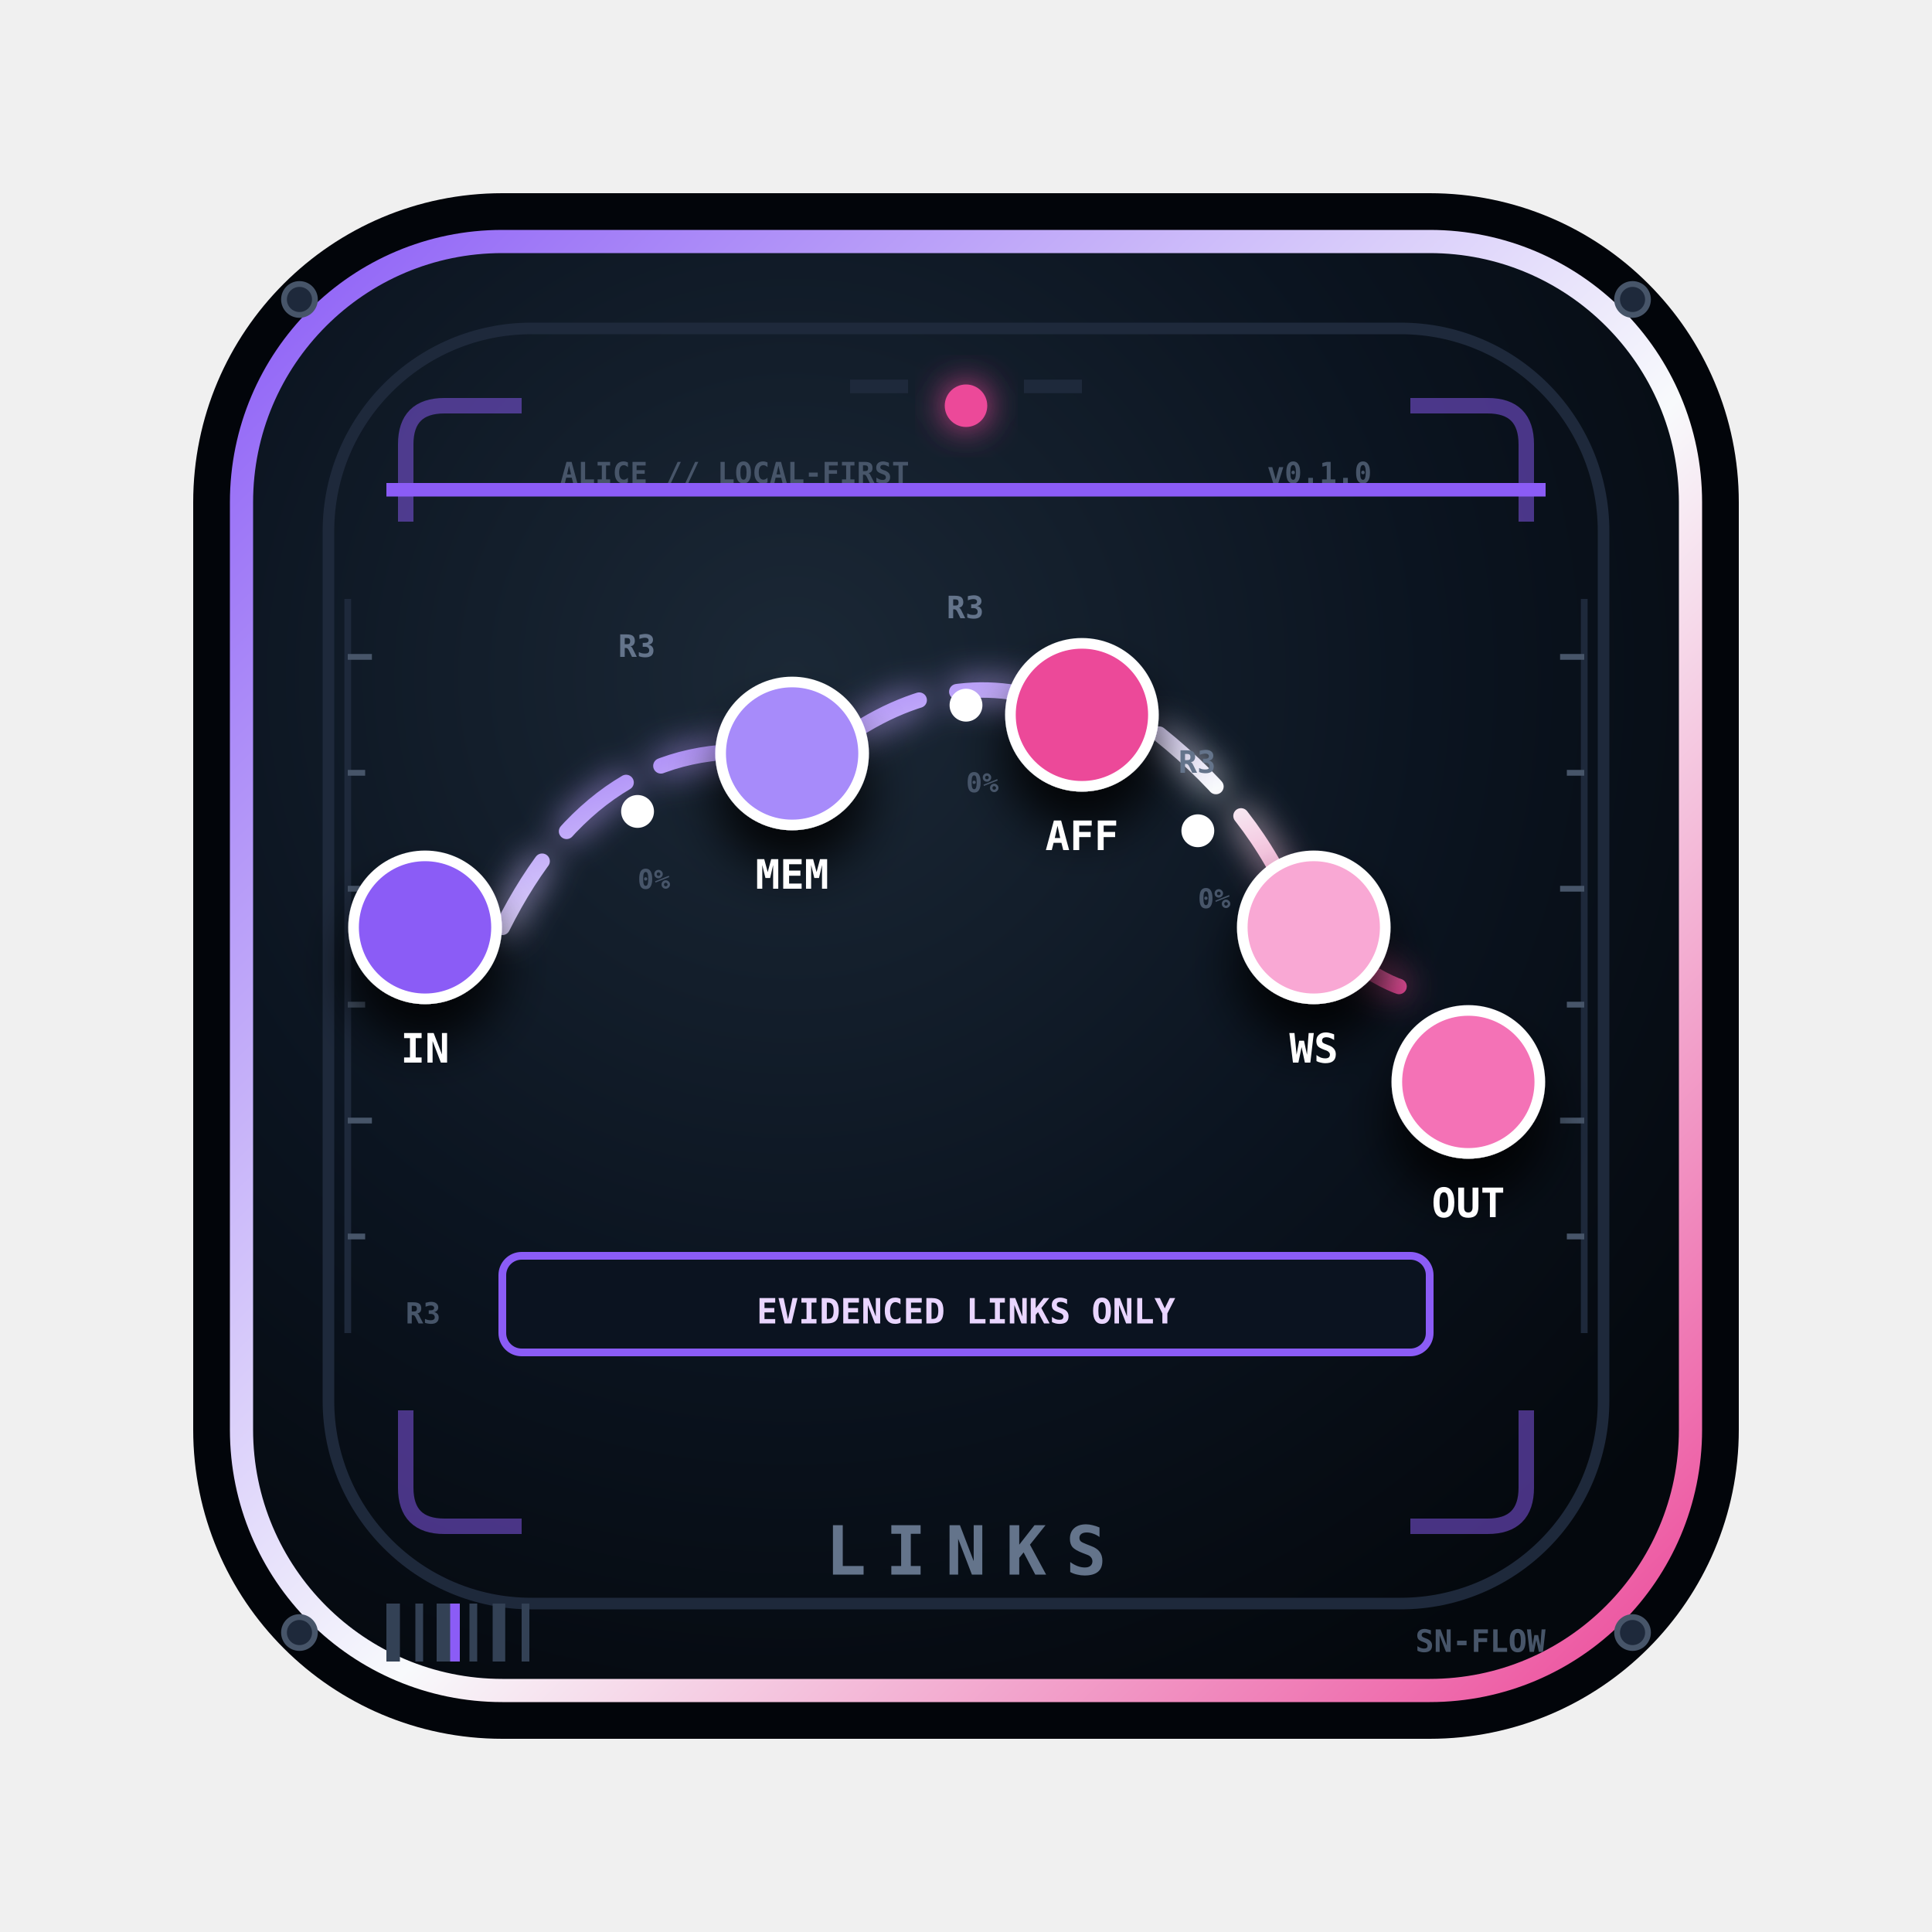
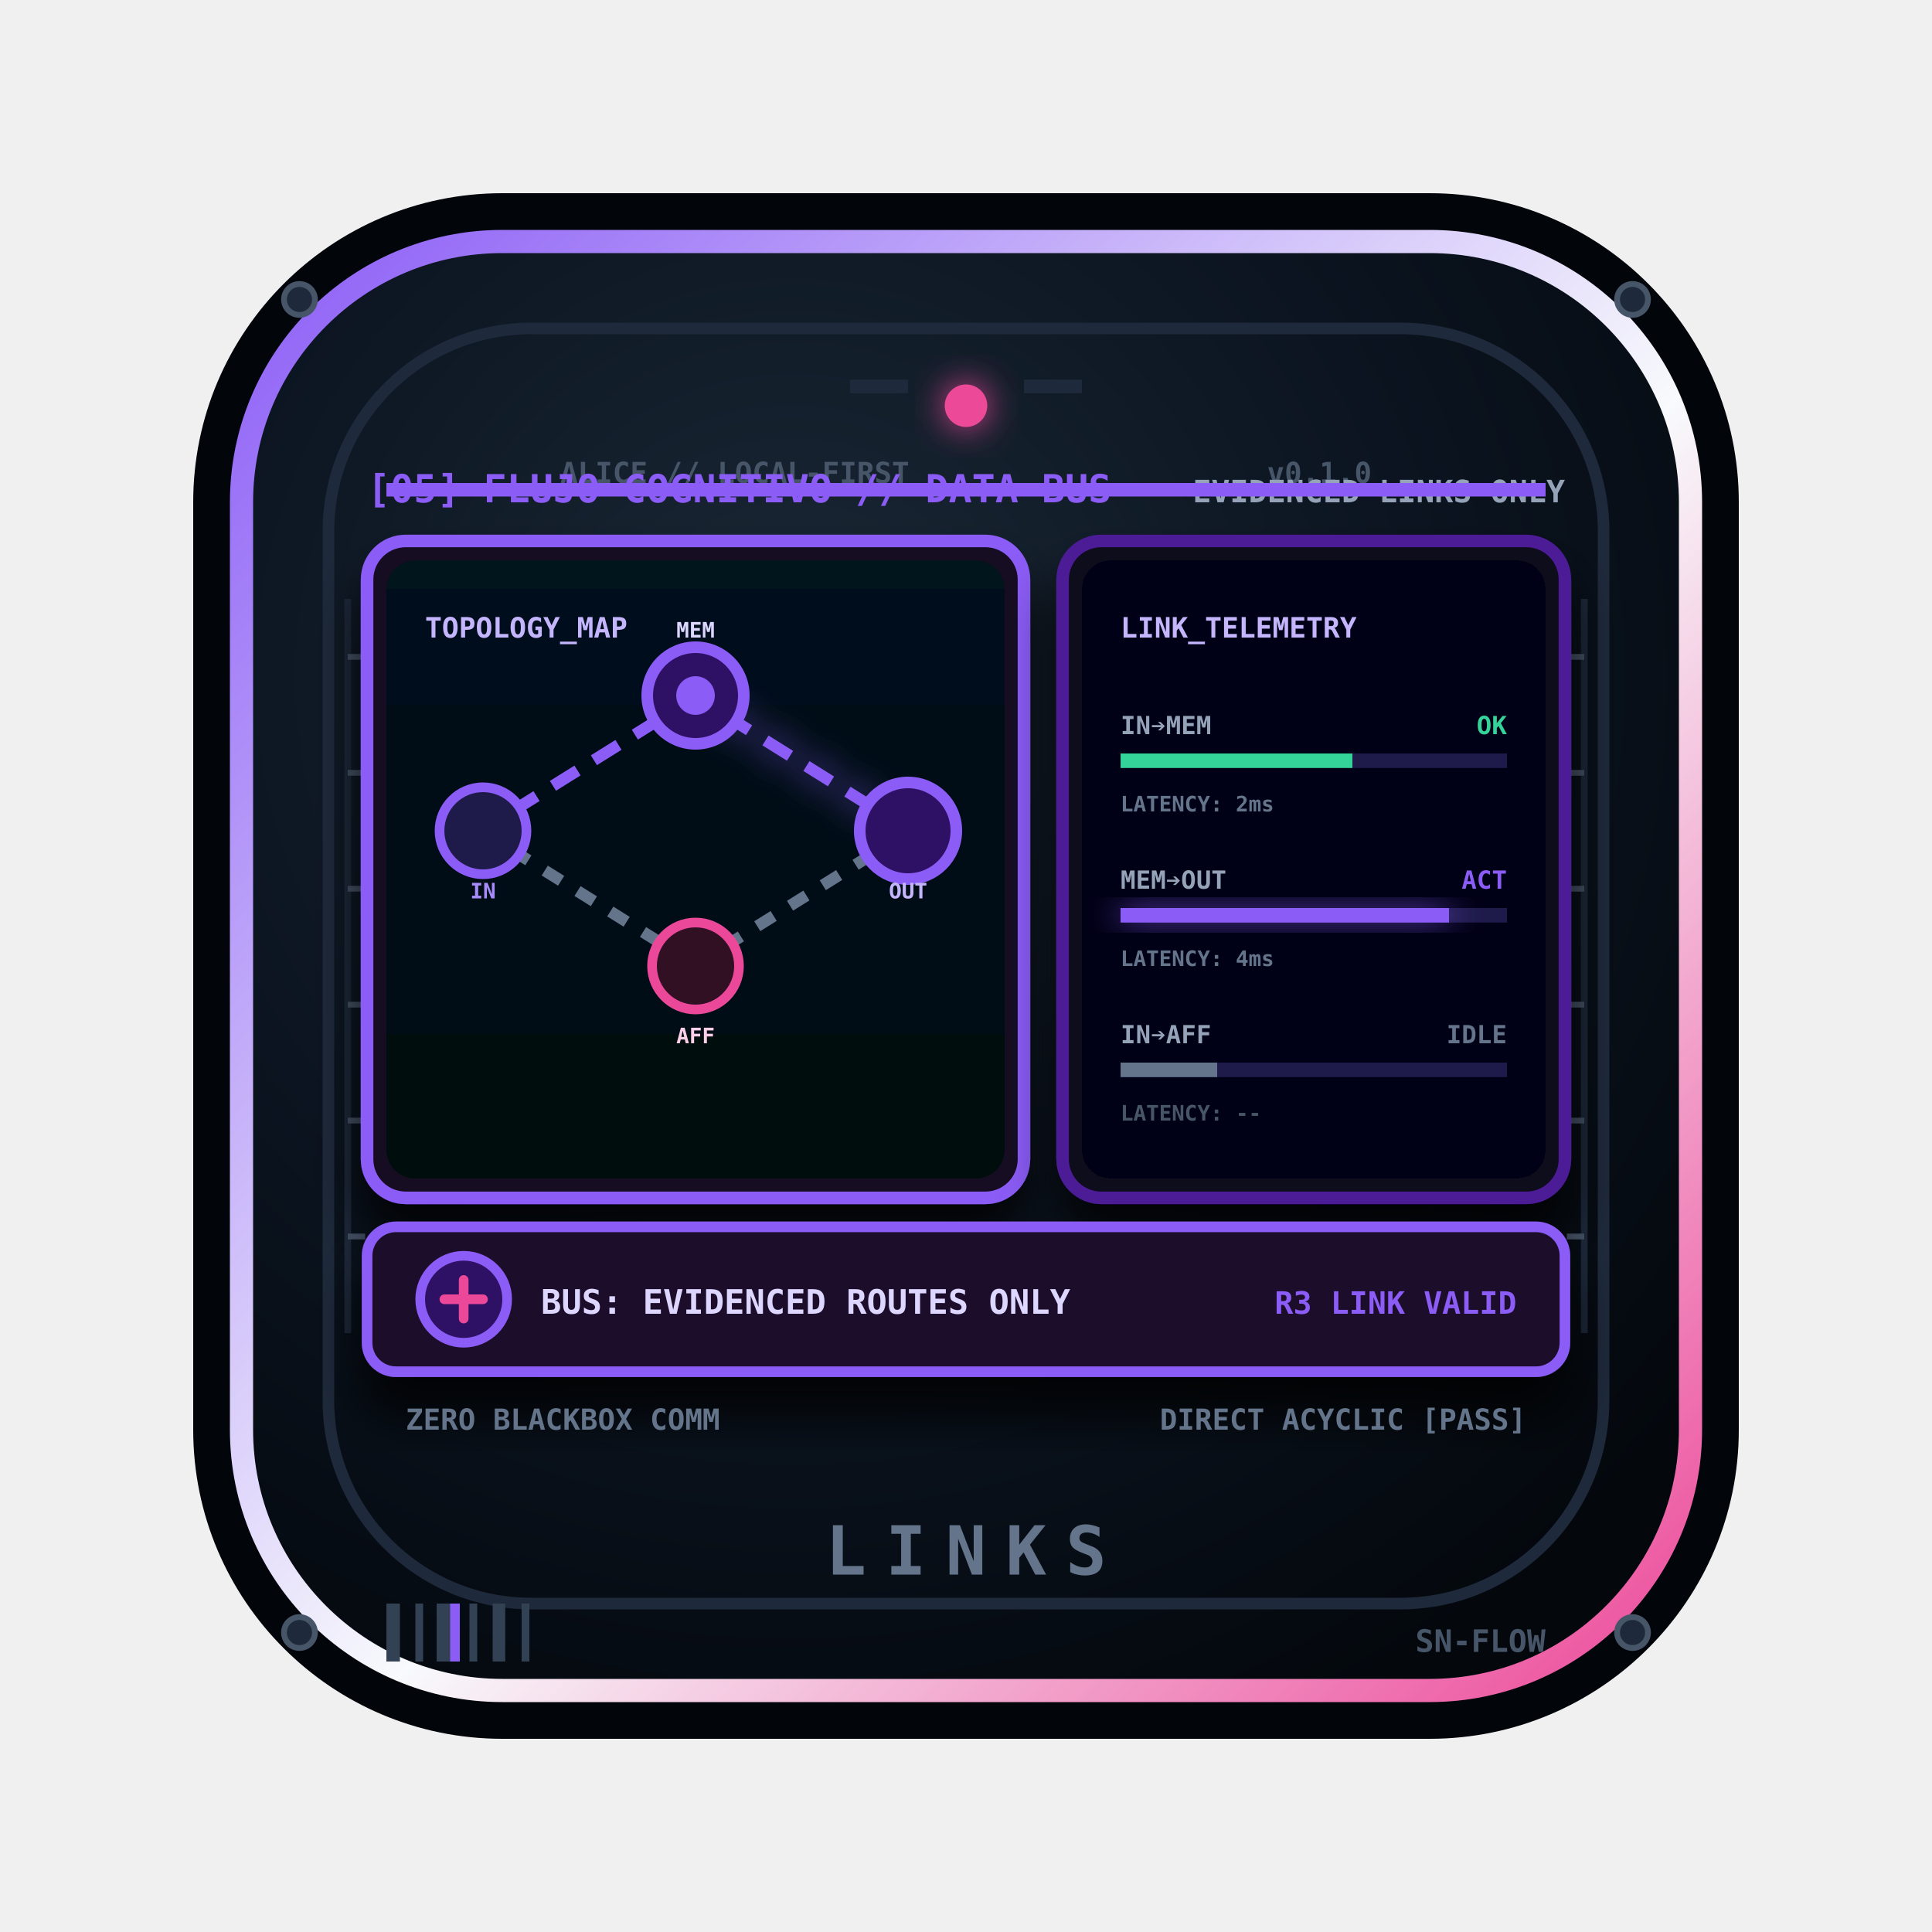
<svg xmlns="http://www.w3.org/2000/svg" viewBox="0 0 200 200" role="img" aria-label="Flujo cognitivo">
  <style>
    .flow-dash{animation:flowDash 2.8s linear infinite}.flow-blink{animation:flowBlink 1.6s steps(2,end) infinite}.flow-blink2{animation:flowBlink 2.3s steps(2,end) .5s infinite}.flow-scan{animation:flowScan 4.2s ease-in-out infinite}.flow-spin{transform-box:fill-box;transform-origin:50% 50%;animation:flowSpin 16s linear infinite}
    @keyframes flowDash{to{stroke-dashoffset:-26}}@keyframes flowBlink{50%{opacity:.25}}
    @keyframes flowScan{0%,100%{y:50px;opacity:.06}50%{y:140px;opacity:.4}}
    @keyframes flowSpin{to{transform:rotate(360deg)}}
    @media(prefers-reduced-motion:reduce){.flow-dash,.flow-blink,.flow-blink2,.flow-scan,.flow-spin{animation:none}}
  </style>
  <defs>
    <radialGradient id="flow-plate" cx="38%" cy="30%" r="80%">
      <stop stop-color="#1b2836" />
      <stop offset=".55" stop-color="#0b1420" />
      <stop offset="1" stop-color="#04080d" />
    </radialGradient>
    <linearGradient id="flow-ga" x1="0" y1="0" x2="1" y2="1">
      <stop stop-color="#8b5cf6" />
      <stop offset=".55" stop-color="#f8fafc" />
      <stop offset="1" stop-color="#ec4899" />
    </linearGradient>
    <linearGradient id="flow-gb" x1="0" x2="1">
      <stop stop-color="#ec4899" />
      <stop offset="1" stop-color="#8b5cf6" />
    </linearGradient>
    <linearGradient id="flow-metal" x1="0" y1="0" x2="1" y2="1">
      <stop stop-color="#94a3b8" />
      <stop offset=".35" stop-color="#334155" />
      <stop offset=".7" stop-color="#111827" />
      <stop offset="1" stop-color="#020617" />
    </linearGradient>
+     <linearGradient id="flow-screen-bg" x1="0" y1="0" x2="0" y2="1">
+       <stop stop-color="#06121d" />
+       <stop offset="1" stop-color="#02070e" />
+     </linearGradient>
    <radialGradient id="flow-halo">
      <stop stop-color="#fff" />
      <stop offset=".2" stop-color="#8b5cf6" />
      <stop offset=".7" stop-color="#ec4899" />
      <stop offset="1" stop-color="#07111d" />
    </radialGradient>
    <filter id="flow-shadow" x="-45%" y="-45%" width="190%" height="200%">
      <feDropShadow dx="0" dy="4" stdDeviation="2.6" flood-color="#000" flood-opacity=".85" />
    </filter>
    <filter id="flow-glow" x="-70%" y="-70%" width="240%" height="240%">
      <feGaussianBlur stdDeviation="1.8" result="b" />
      <feMerge>
        <feMergeNode in="b" />
        <feMergeNode in="SourceGraphic" />
      </feMerge>
    </filter>
  </defs>
  <rect x="20" y="20" width="160" height="160" rx="32" fill="#02050a" />
  <rect x="25" y="25" width="150" height="150" rx="27" fill="url(#flow-plate)" stroke="url(#flow-ga)" stroke-width="2.4" />
  <rect x="34" y="34" width="132" height="132" rx="21" fill="none" stroke="#1e293b" stroke-width="1.2" />
-   <path d="M42 54v-8q0-4 4-4h8M158 54v-8q0-4-4-4h-8M42 146v8q0 4 4 4h8M158 146v8q0 4-4 4h-8" fill="none" stroke="#8b5cf6" stroke-width="1.6" opacity=".5" />
  <g fill="#1e293b" stroke="#475569" stroke-width=".6">
    <circle cx="31" cy="31" r="1.6" />
    <circle cx="169" cy="31" r="1.6" />
    <circle cx="31" cy="169" r="1.6" />
    <circle cx="169" cy="169" r="1.6" />
  </g>
  <path d="M88 40h6M106 40h6" stroke="#1e293b" stroke-width="1.4" />
  <g font-family="Consolas,monospace" font-weight="900">
    <text x="58" y="50" fill="#475569" font-size="3">ALICE // LOCAL-FIRST</text>
    <text x="142" y="50" fill="#475569" font-size="3" text-anchor="end">v0.1.0</text>
  </g>
  <path d="M36 62v76M164 62v76" stroke="#1e293b" stroke-width=".7" />
  <path d="M36 68h2.5M36 80h1.8M36 92h2.5M36 104h1.8M36 116h2.5M36 128h1.8M164 68h-2.5M164 80h-1.8M164 92h-2.5M164 104h-1.8M164 116h-2.5M164 128h-1.8" stroke="#475569" stroke-width=".6" />
  <circle class="flow-blink" cx="100" cy="42" r="2.2" fill="#ec4899" filter="url(#flow-glow)" />
-   <g fill="none" stroke="url(#flow-ga)" stroke-width="1.6" stroke-linecap="round" class="flow-dash" stroke-dasharray="8 4">
-     <path d="M52 96q10-20 28-18M88 76q12-8 24-2M120 76q10 8 14 18M138 98q8 6 10 4" filter="url(#flow-glow)" />
+   <g font-family="Consolas,monospace" font-weight="900">
+     <text x="38" y="52" fill="#8b5cf6" font-size="4">[05] FLUJO COGNITIVO // DATA BUS</text>
+     <text x="162" y="52" fill="#94a3b8" font-size="3.2" text-anchor="end">EVIDENCED LINKS ONLY</text>
  </g>
-   <g filter="url(#flow-shadow)" stroke="#fff" stroke-width="1.1">
-     <circle cx="44" cy="96" r="7.4" fill="#8b5cf6" />
-     <circle cx="82" cy="78" r="7.4" fill="#a78bfa" />
-     <circle cx="112" cy="74" r="7.4" fill="#ec4899" />
-     <circle cx="136" cy="96" r="7.4" fill="#f9a8d4" />
-     <circle cx="152" cy="112" r="7.4" fill="#f472b6" />
-   </g>
-   <g font-family="Consolas,monospace" font-weight="900" font-size="4.2" fill="#fff">
-     <text x="44" y="110" text-anchor="middle">IN</text>
-     <text x="82" y="92" text-anchor="middle">MEM</text>
-     <text x="112" y="88" text-anchor="middle">AFF</text>
-     <text x="136" y="110" text-anchor="middle">WS</text>
-     <text x="152" y="126" text-anchor="middle">OUT</text>
-   </g>
-   <g class="flow-blink" fill="#fff">
-     <circle cx="66" cy="84" r="1.7" />
-     <circle cx="100" cy="73" r="1.7" />
-     <circle cx="124" cy="86" r="1.7" />
-   </g>
-   <g font-family="Consolas,monospace" font-weight="900" font-size="3.2" fill="#64748b">
-     <text x="64" y="68">R3</text>
-     <text x="98" y="64">R3</text>
-     <text x="122" y="80">R3</text>
-   </g>
-   <g font-family="Consolas,monospace" font-weight="900" font-size="2.8" fill="#475569">
-     <text x="66" y="92">0%</text>
-     <text x="100" y="82">0%</text>
-     <text x="124" y="94">0%</text>
+   <g filter="url(#flow-shadow)">
+     <rect x="38" y="56" width="68" height="68" rx="4" fill="#130b20" stroke="#8b5cf6" stroke-width="1.3" />
+     <rect x="40" y="58" width="64" height="64" rx="3" fill="url(#flow-screen-bg)" />
  </g>
  <g font-family="Consolas,monospace" font-weight="900">
-     <text x="42" y="137" fill="#475569" font-size="3">R3</text>
-     <rect x="52" y="130" width="96" height="10" rx="2" fill="#0b1320" stroke="#8b5cf6" stroke-width=".8" />
-     <text x="100" y="137" fill="#e9d5ff" font-size="3.6" text-anchor="middle">EVIDENCED LINKS ONLY</text>
+     <text x="44" y="66" fill="#c4b5fd" font-size="2.9">TOPOLOGY_MAP</text>
+   </g>
+   <g stroke-width="1.2" fill="none">
+     <path class="flow-dash" d="M53 84L69 74" stroke="#8b5cf6" stroke-dasharray="3 2" />
+     <path class="flow-dash" d="M75 74L91 84" stroke="#8b5cf6" stroke-dasharray="3 2" filter="url(#flow-glow)" />
+     <path d="M53 88L69 98" stroke="#64748b" stroke-dasharray="2 2" />
+     <path d="M75 98L91 88" stroke="#64748b" stroke-dasharray="2 2" />
+   </g>
+   <circle cx="50" cy="86" r="4.5" fill="#1e1b4b" stroke="#8b5cf6" stroke-width="1" />
+   <text x="50" y="93" fill="#a78bfa" font-family="Consolas,monospace" font-weight="900" font-size="2.2" text-anchor="middle">IN</text>
+   <circle cx="72" cy="72" r="5" fill="#2e1065" stroke="#8b5cf6" stroke-width="1.2" />
+   <circle cx="72" cy="72" r="2" fill="#8b5cf6" class="flow-blink" />
+   <text x="72" y="66" fill="#ddd6fe" font-family="Consolas,monospace" font-weight="900" font-size="2.2" text-anchor="middle">MEM</text>
+   <circle cx="72" cy="100" r="4.5" fill="#311024" stroke="#ec4899" stroke-width="1" />
+   <text x="72" y="108" fill="#fbcfe8" font-family="Consolas,monospace" font-weight="900" font-size="2.2" text-anchor="middle">AFF</text>
+   <circle cx="94" cy="86" r="5" fill="#2e1065" stroke="#8b5cf6" stroke-width="1.2" />
+   <text x="94" y="93" fill="#c4b5fd" font-family="Consolas,monospace" font-weight="900" font-size="2.2" text-anchor="middle">OUT</text>
+   <g filter="url(#flow-shadow)">
+     <rect x="110" y="56" width="52" height="68" rx="4" fill="#0f071a" stroke="#4c1d95" stroke-width="1.3" />
+     <rect x="112" y="58" width="48" height="64" rx="3" fill="#020617" />
+   </g>
+   <g font-family="Consolas,monospace" font-weight="900">
+     <text x="116" y="66" fill="#c4b5fd" font-size="2.9">LINK_TELEMETRY</text>
+   </g>
+   <g font-family="Consolas,monospace" font-weight="900" font-size="2.6">
+     <text x="116" y="76" fill="#94a3b8">IN➔MEM</text>
+     <text x="156" y="76" fill="#34d399" text-anchor="end">OK</text>
+     <rect x="116" y="78" width="40" height="1.5" fill="#1e1b4b" />
+     <rect class="flow-scan" x="116" y="78" width="24" height="1.5" fill="#34d399" />
+     <text x="116" y="84" fill="#64748b" font-size="2.2">LATENCY: 2ms</text>
+   </g>
+   <g font-family="Consolas,monospace" font-weight="900" font-size="2.6">
+     <text x="116" y="92" fill="#94a3b8">MEM➔OUT</text>
+     <text x="156" y="92" fill="#8b5cf6" text-anchor="end">ACT</text>
+     <rect x="116" y="94" width="40" height="1.5" fill="#1e1b4b" />
+     <rect class="flow-scan" x="116" y="94" width="34" height="1.5" fill="#8b5cf6" filter="url(#flow-glow)" />
+     <text x="116" y="100" fill="#64748b" font-size="2.2">LATENCY: 4ms</text>
+   </g>
+   <g font-family="Consolas,monospace" font-weight="900" font-size="2.6">
+     <text x="116" y="108" fill="#94a3b8">IN➔AFF</text>
+     <text x="156" y="108" fill="#64748b" text-anchor="end">IDLE</text>
+     <rect x="116" y="110" width="40" height="1.5" fill="#1e1b4b" />
+     <rect x="116" y="110" width="10" height="1.5" fill="#64748b" />
+     <text x="116" y="116" fill="#475569" font-size="2.2">LATENCY: --</text>
+   </g>
+   <g filter="url(#flow-shadow)">
+     <rect x="38" y="127" width="124" height="15" rx="3" fill="#1b102b" stroke="#8b5cf6" stroke-width="1.1" />
+   </g>
+   <circle cx="48" cy="134.5" r="4.5" fill="#2e1065" stroke="#8b5cf6" stroke-width="1" />
+   <path d="M46 134.5h4m-2-2v4" stroke="#ec4899" stroke-width="1" stroke-linecap="round" />
+   <g font-family="Consolas,monospace" font-weight="900">
+     <text x="56" y="136" fill="#ddd6fe" font-size="3.5">BUS: EVIDENCED ROUTES ONLY</text>
+     <text x="157" y="136" fill="#8b5cf6" font-size="3.2" text-anchor="end">R3 LINK VALID</text>
+     <text x="42" y="148" fill="#64748b" font-size="3">ZERO BLACKBOX COMM</text>
+     <text x="158" y="148" fill="#64748b" font-size="3" text-anchor="end">DIRECT ACYCLIC [PASS]</text>
  </g>
  <rect class="flow-scan" x="40" y="50" width="120" height="1.4" fill="#8b5cf6" />
  <g fill="#334155">
    <rect x="40" y="166" width="1.4" height="6" />
    <rect x="43" y="166" width=".8" height="6" />
    <rect x="45.2" y="166" width="1.8" height="6" />
    <rect x="48.6" y="166" width=".8" height="6" />
    <rect x="51" y="166" width="1.3" height="6" />
    <rect x="54" y="166" width=".8" height="6" />
  </g>
  <rect x="46.6" y="166" width="1" height="6" fill="#8b5cf6" />
  <g font-family="Consolas,monospace" font-weight="900">
    <text x="160" y="171" fill="#475569" font-size="3.2" text-anchor="end">SN-FLOW</text>
  </g>
  <g font-family="Consolas,monospace" font-weight="900">
    <text x="100" y="163" fill="#64748b" font-size="7" text-anchor="middle" letter-spacing="2">LINKS</text>
  </g>
</svg>
